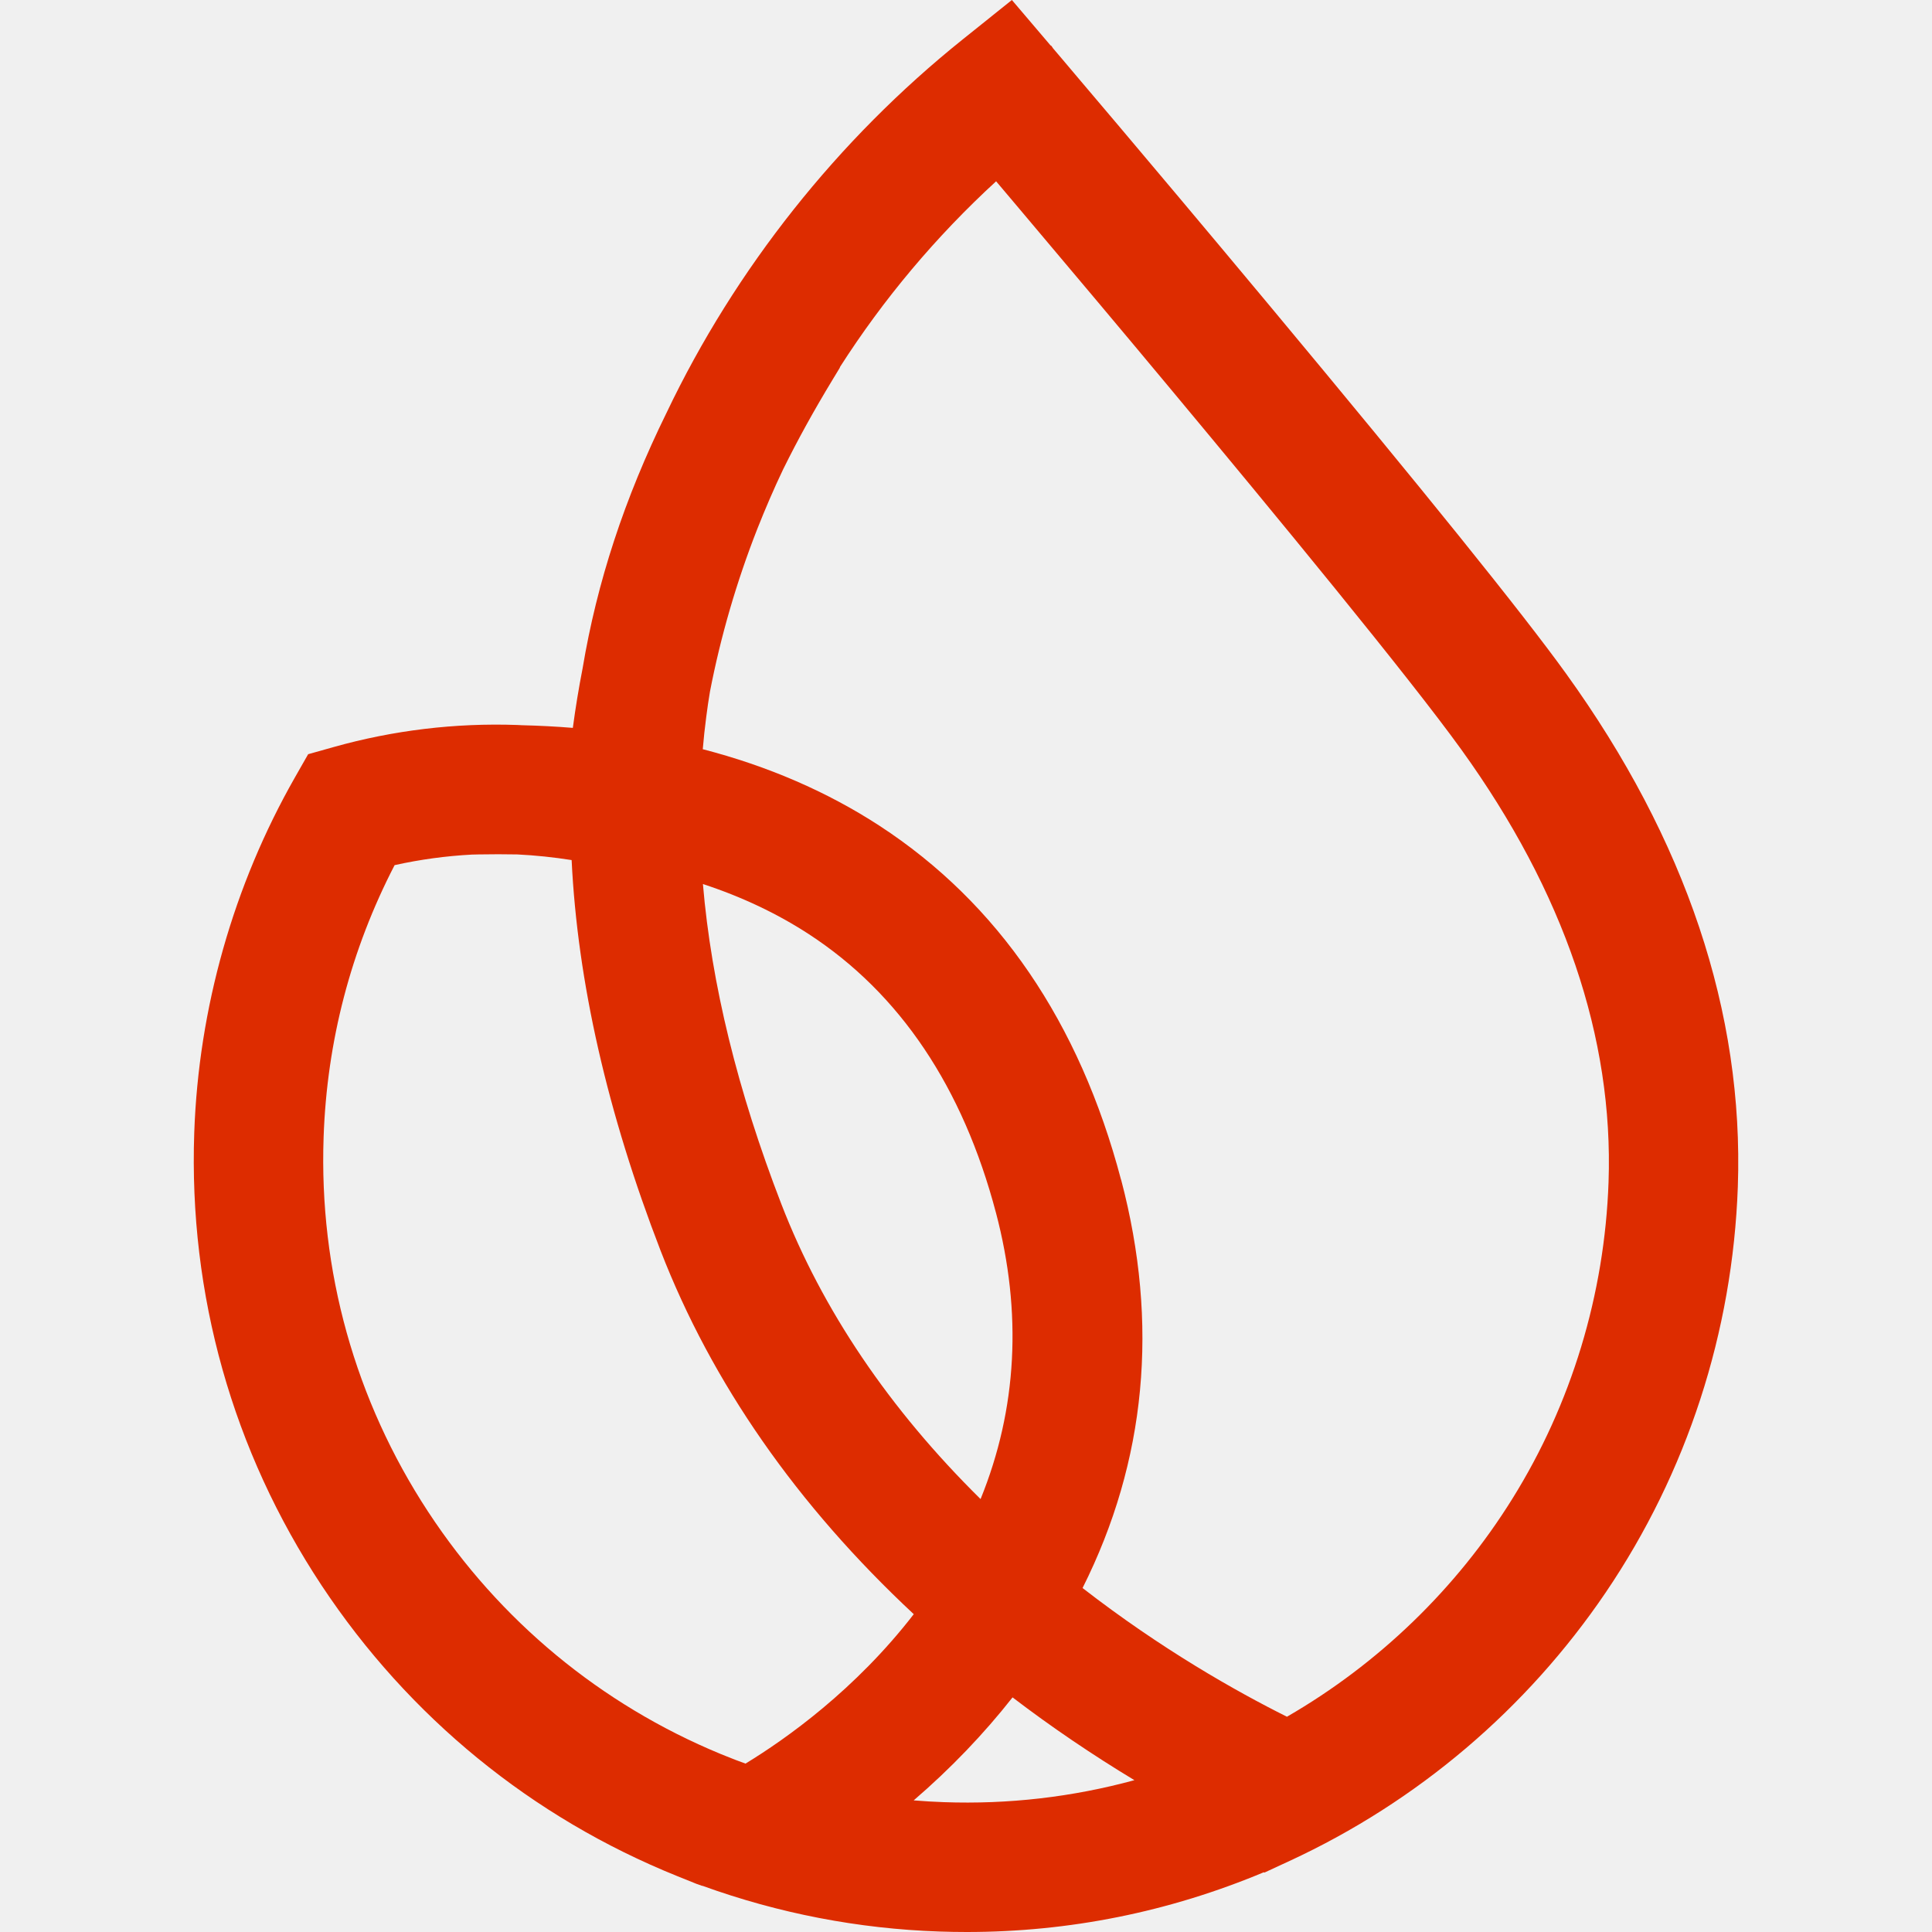
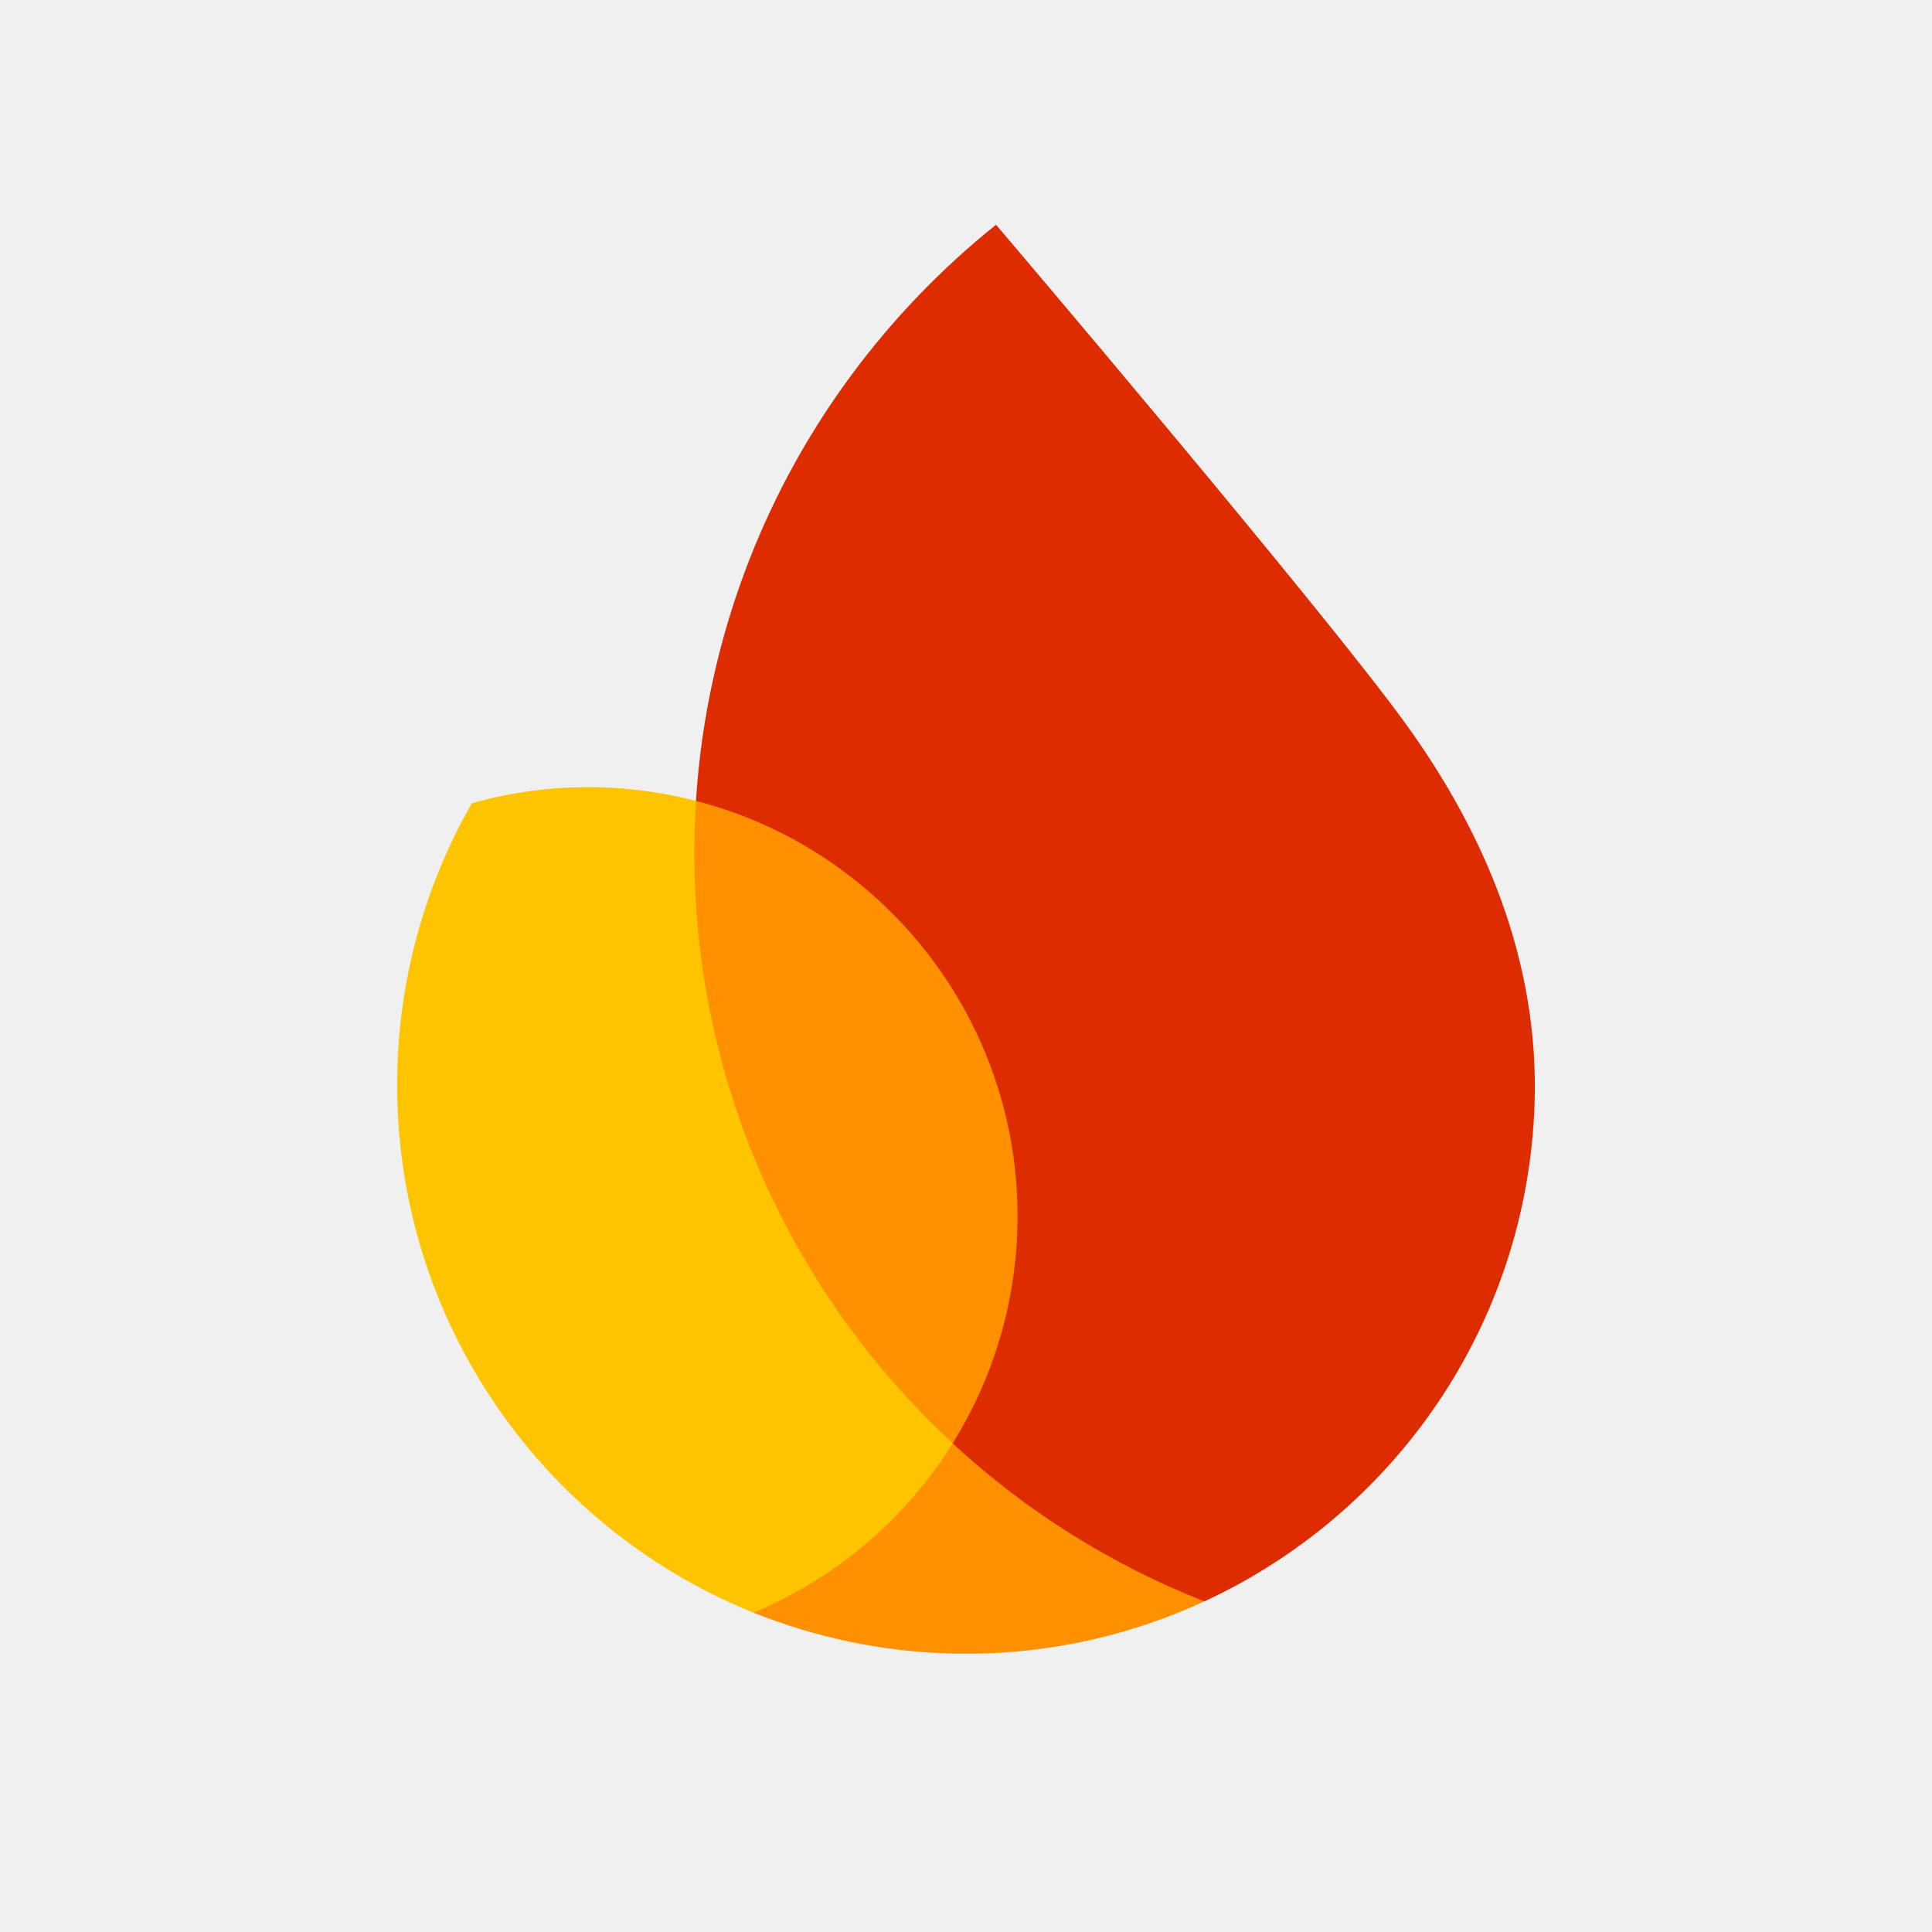
- <svg xmlns="http://www.w3.org/2000/svg" fill="#DD2C00" role="img" viewBox="0 0 24 24">
-   <path d="M19.455 8.369c-.538-.748-1.778-2.285-3.681-4.569-.826-.991-1.535-1.832-1.884-2.245a146 146 0 0 0-.488-.576l-.207-.245-.113-.133-.022-.032-.01-.005L12.57 0l-.609.488c-1.555 1.246-2.828 2.851-3.681 4.64-.523 1.064-.864 2.105-1.043 3.176-.047.241-.088.489-.121.738-.209-.017-.421-.028-.632-.033-.018-.001-.035-.002-.059-.003a7.46 7.46 0 0 0-2.28.274l-.317.089-.163.286c-.765 1.342-1.198 2.869-1.252 4.416-.07 2.01.477 3.954 1.583 5.625 1.082 1.633 2.61 2.882 4.42 3.611l.236.095.071.025.003-.001a9.59 9.59 0 0 0 2.941.568q.171.006.342.006c1.273 0 2.513-.249 3.69-.742l.008.004.313-.145a9.63 9.63 0 0 0 3.927-3.335c1.01-1.49 1.577-3.234 1.641-5.042.075-2.161-.643-4.304-2.133-6.371m-7.083 6.695c.328 1.244.264 2.44-.191 3.558-1.135-1.12-1.967-2.352-2.475-3.665-.543-1.404-.87-2.74-.974-3.975.48.157.922.366 1.315.622 1.132.737 1.914 1.902 2.325 3.461zm.207 6.022c.482.368.99.712 1.513 1.028-.771.21-1.565.302-2.369.273a8 8 0 0 1-.373-.022c.458-.394.869-.823 1.228-1.279zm1.347-6.431c-.516-1.957-1.527-3.437-3.002-4.398-.647-.421-1.385-.741-2.194-.95.011-.134.026-.268.043-.4.014-.113.03-.216.046-.313.133-.689.332-1.37.589-2.025.099-.25.206-.499.321-.74l.004-.008c.177-.358.376-.719.61-1.105l.092-.152-.003-.001c.544-.851 1.197-1.627 1.942-2.311l.288.341c.672.796 1.304 1.548 1.878 2.237 1.291 1.549 2.966 3.583 3.612 4.48 1.277 1.771 1.893 3.579 1.83 5.375-.049 1.395-.461 2.755-1.195 3.933-.694 1.116-1.661 2.05-2.8 2.708-.636-.318-1.559-.839-2.539-1.599.79-1.575.952-3.28.479-5.072zm-2.575 5.397c-.725.939-1.587 1.55-2.09 1.856-.081-.029-.163-.06-.243-.093l-.065-.026c-1.49-.616-2.747-1.656-3.635-3.01-.907-1.384-1.356-2.993-1.298-4.653.041-1.19.338-2.327.882-3.379.316-.07.638-.114.96-.131l.084-.002c.162-.003.324-.003.478 0 .227.011.454.035.677.07.073 1.513.445 3.145 1.105 4.852.637 1.644 1.694 3.162 3.144 4.515z" />
+ <svg xmlns="http://www.w3.org/2000/svg" width="128" height="128" viewBox="0 0 128 128" fill="none">
+   <g clip-path="url(#clip0_1_15)">
+     <path fill-rule="evenodd" clip-rule="evenodd" d="M79.79 106.095L79.788 106.094C74.438 108.569 68.581 109.75 62.69 109.539C58.309 109.39 53.987 108.476 49.919 106.841L37.514 69.706L46.109 53.06H77.804C77.804 53.06 79.792 106.096 79.79 106.095Z" fill="#FF9100" />
+     <path d="M63.121 95.623C52.137 85.464 45.472 70.76 46.036 54.632C46.055 54.109 46.083 53.584 46.114 53.062C44.108 52.541 42.051 52.242 39.98 52.167C37.036 52.063 34.094 52.416 31.259 53.215C28.233 58.51 26.543 64.462 26.336 70.558C25.767 86.85 35.626 101.084 49.919 106.841C55.377 104.561 59.991 100.641 63.121 95.623Z" fill="#FFC400" />
+     <path d="M65.991 14.888C58.796 20.654 53.112 28.254 49.675 37.011C47.661 42.144 46.458 47.559 46.109 53.062C58.744 56.321 67.873 68.002 67.397 81.584C67.228 86.559 65.751 91.403 63.114 95.625C67.972 100.123 73.628 103.674 79.79 106.095C92.288 100.319 101.154 87.89 101.667 73.188C101.999 63.661 98.34 55.172 93.17 48.006C87.708 40.429 65.991 14.888 65.991 14.888Z" fill="#DD2C00" />
+   </g>
+   <defs>
+     <clipPath id="clip0_1_15">
+       <rect width="108" height="108" fill="white" transform="translate(10 10)" />
+     </clipPath>
+   </defs>
</svg>
